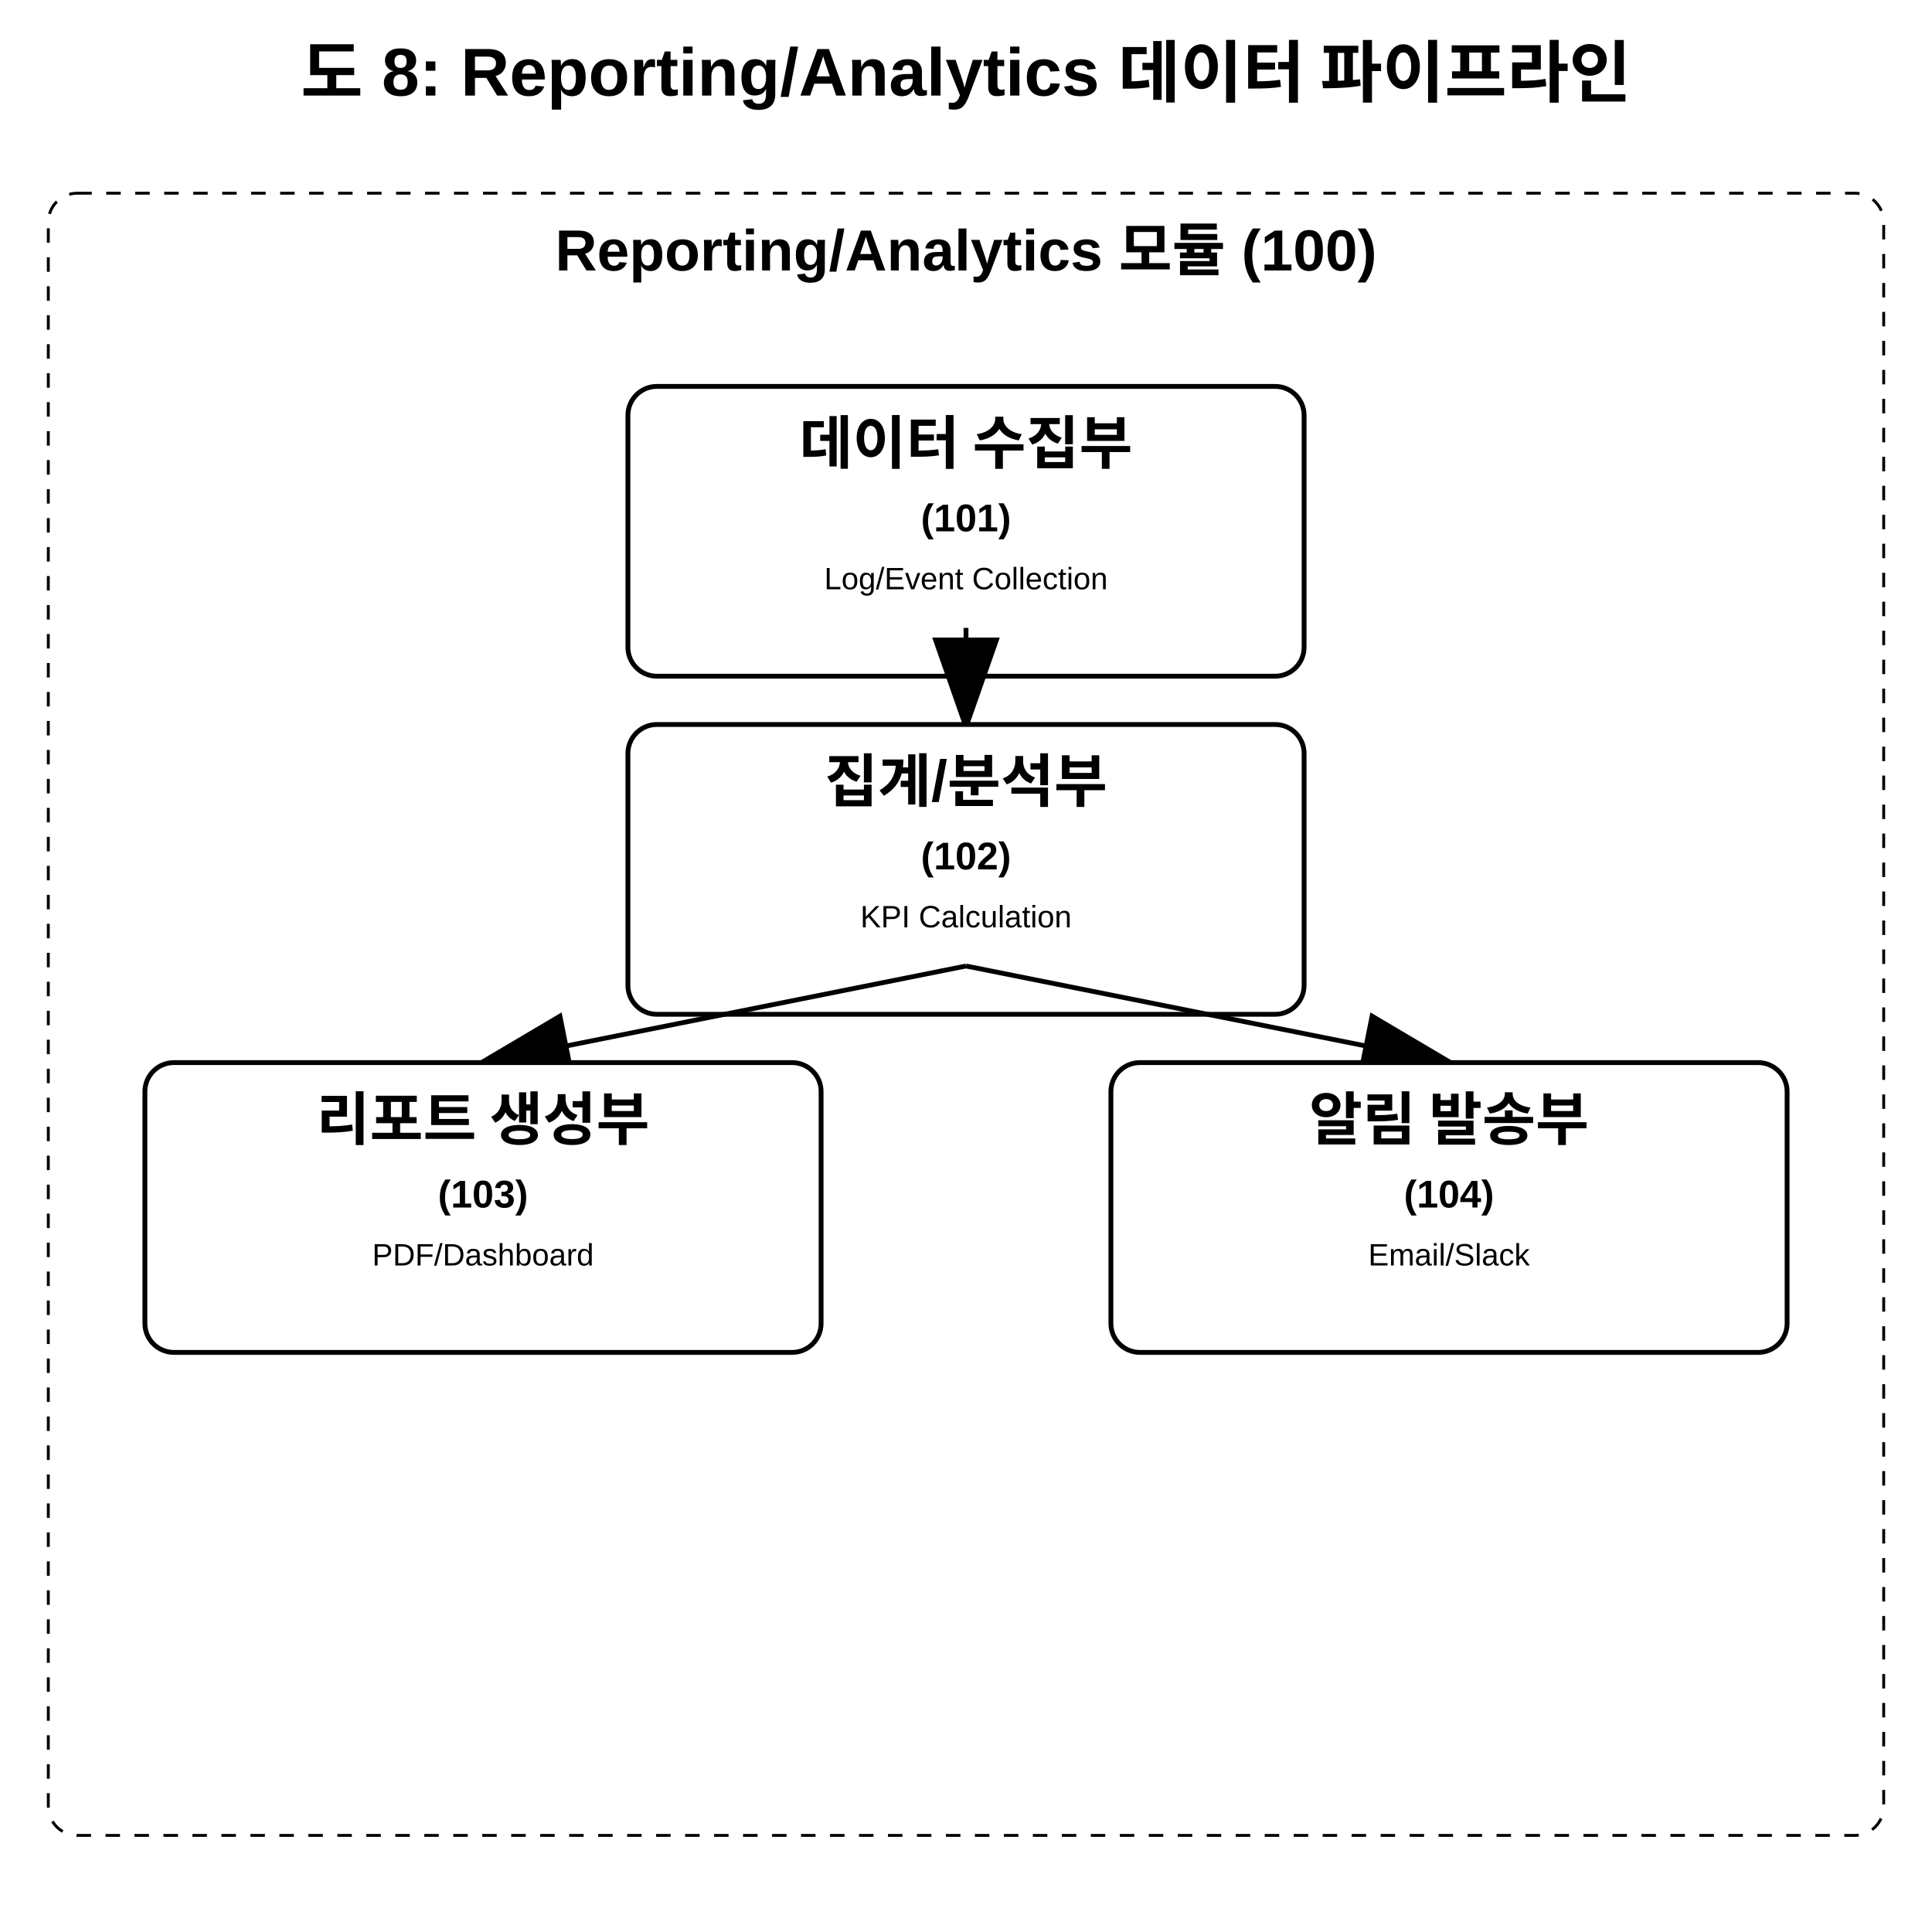
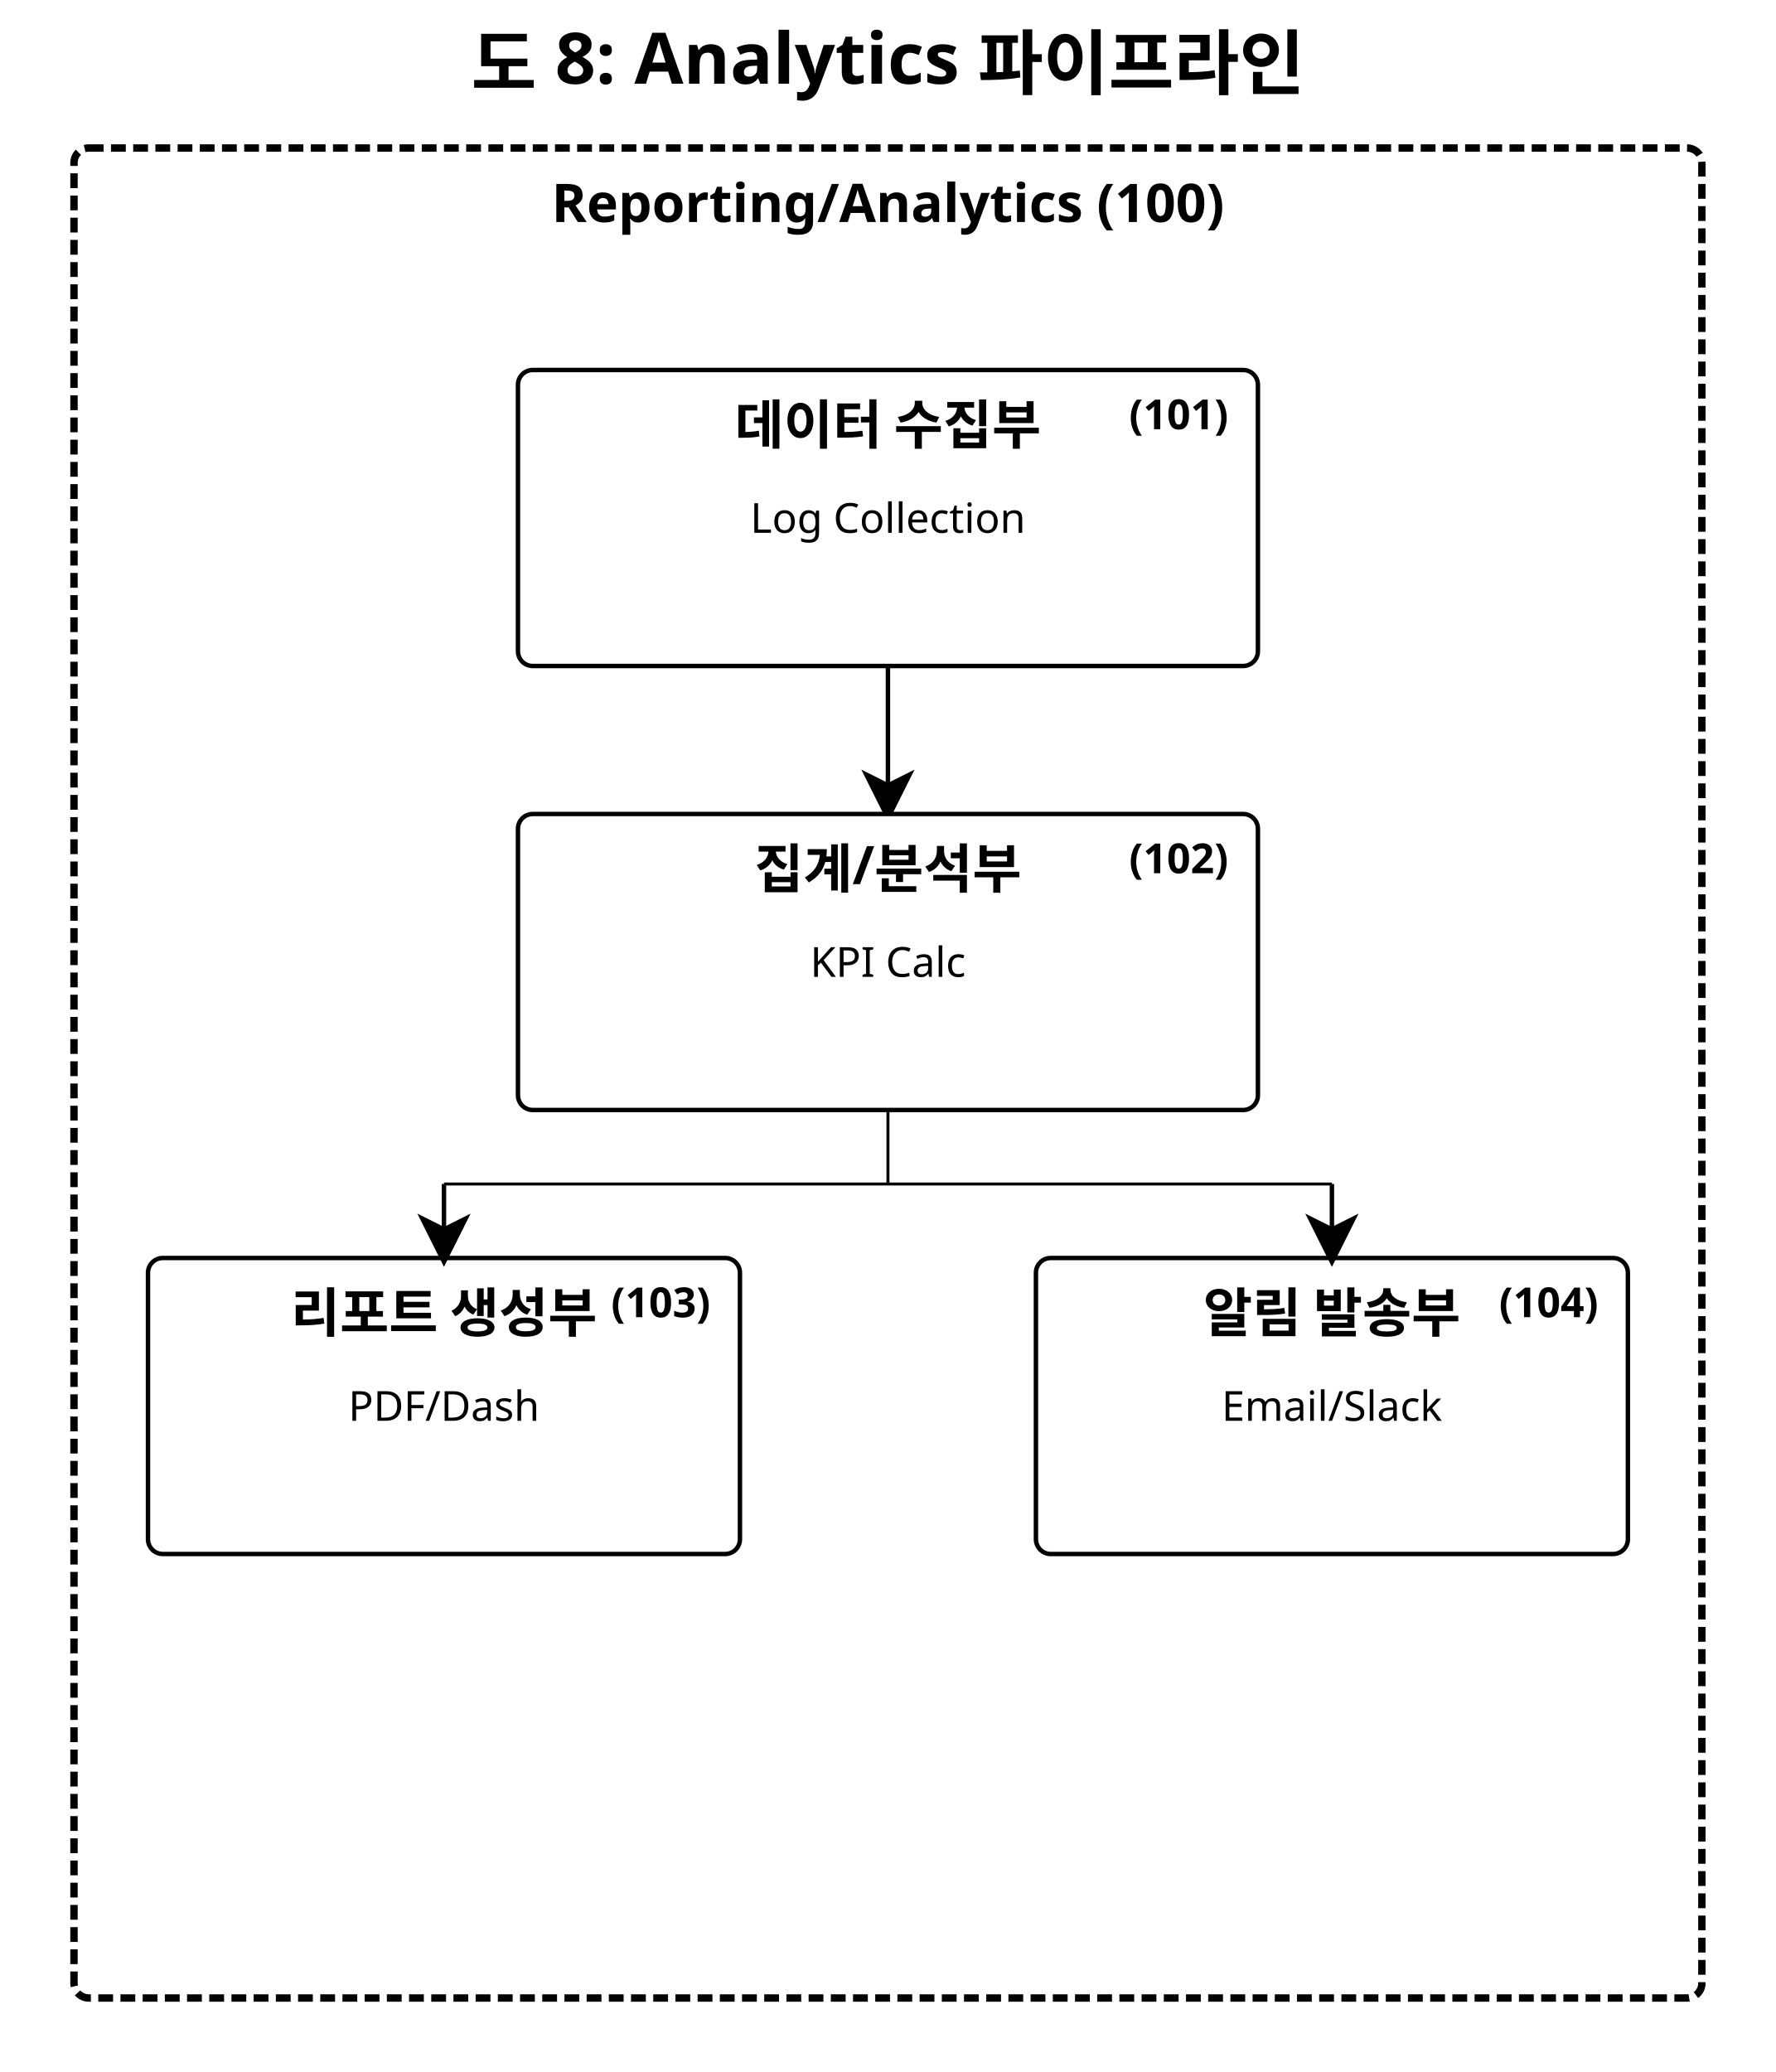
- <svg xmlns="http://www.w3.org/2000/svg" width="2000" height="2000" viewBox="0 0 2000 2000">
+ <svg xmlns="http://www.w3.org/2000/svg" width="1200" height="1400" viewBox="0 0 1200 1400">
  <rect width="100%" height="100%" fill="white" />
  <defs>
-     <marker id="arrowhead" markerWidth="20" markerHeight="14" refX="18" refY="7" orient="auto">
-       <polygon points="0 0, 20 7, 0 14" fill="black" />
+     <marker id="arrowhead" markerWidth="12" markerHeight="12" refX="10" refY="6" orient="auto">
+       <path d="M0,0 L12,6 L0,12 L3,6 Z" fill="black" />
    </marker>
  </defs>
-   <text x="1000" y="100" text-anchor="middle" font-family="Malgun Gothic, AppleGothic, Dotum, Arial, sans-serif" font-size="70" font-weight="bold">도 8: Reporting/Analytics 데이터 파이프라인</text>
-   <rect x="50" y="200" width="1900" height="1700" fill="white" stroke="black" stroke-width="3" rx="30" stroke-dasharray="15,15" />
-   <text x="1000" y="280" text-anchor="middle" font-family="Malgun Gothic, AppleGothic, Dotum, Arial, sans-serif" font-size="60" font-weight="bold">Reporting/Analytics 모듈 (100)</text>
-   <rect x="650" y="400" width="700" height="300" fill="white" stroke="black" stroke-width="5" rx="30" />
-   <text x="1000.0" y="480" text-anchor="middle" font-family="Malgun Gothic, AppleGothic, Dotum, Arial, sans-serif" font-size="60" font-weight="bold">데이터 수집부</text>
-   <text x="1000.0" y="550" text-anchor="middle" font-family="Malgun Gothic, AppleGothic, Dotum, Arial, sans-serif" font-size="40" font-weight="bold">(101)</text>
-   <text x="1000.0" y="610" text-anchor="middle" font-family="Malgun Gothic, AppleGothic, Dotum, Arial, sans-serif" font-size="32" font-weight="normal">Log/Event Collection</text>
-   <line x1="1000" y1="650" x2="1000" y2="750" stroke="black" stroke-width="5" marker-end="url(#arrowhead)" />
-   <rect x="650" y="750" width="700" height="300" fill="white" stroke="black" stroke-width="5" rx="30" />
-   <text x="1000.0" y="830" text-anchor="middle" font-family="Malgun Gothic, AppleGothic, Dotum, Arial, sans-serif" font-size="60" font-weight="bold">집계/분석부</text>
-   <text x="1000.0" y="900" text-anchor="middle" font-family="Malgun Gothic, AppleGothic, Dotum, Arial, sans-serif" font-size="40" font-weight="bold">(102)</text>
-   <text x="1000.0" y="960" text-anchor="middle" font-family="Malgun Gothic, AppleGothic, Dotum, Arial, sans-serif" font-size="32" font-weight="normal">KPI Calculation</text>
-   <line x1="1000" y1="1000" x2="500" y2="1100" stroke="black" stroke-width="5" marker-end="url(#arrowhead)" />
-   <line x1="1000" y1="1000" x2="1500" y2="1100" stroke="black" stroke-width="5" marker-end="url(#arrowhead)" />
-   <rect x="150" y="1100" width="700" height="300" fill="white" stroke="black" stroke-width="5" rx="30" />
-   <text x="500.0" y="1180" text-anchor="middle" font-family="Malgun Gothic, AppleGothic, Dotum, Arial, sans-serif" font-size="60" font-weight="bold">리포트 생성부</text>
-   <text x="500.0" y="1250" text-anchor="middle" font-family="Malgun Gothic, AppleGothic, Dotum, Arial, sans-serif" font-size="40" font-weight="bold">(103)</text>
-   <text x="500.0" y="1310" text-anchor="middle" font-family="Malgun Gothic, AppleGothic, Dotum, Arial, sans-serif" font-size="32" font-weight="normal">PDF/Dashboard</text>
-   <rect x="1150" y="1100" width="700" height="300" fill="white" stroke="black" stroke-width="5" rx="30" />
-   <text x="1500.0" y="1180" text-anchor="middle" font-family="Malgun Gothic, AppleGothic, Dotum, Arial, sans-serif" font-size="60" font-weight="bold">알림 발송부</text>
-   <text x="1500.0" y="1250" text-anchor="middle" font-family="Malgun Gothic, AppleGothic, Dotum, Arial, sans-serif" font-size="40" font-weight="bold">(104)</text>
-   <text x="1500.0" y="1310" text-anchor="middle" font-family="Malgun Gothic, AppleGothic, Dotum, Arial, sans-serif" font-size="32" font-weight="normal">Email/Slack</text>
+   <text x="600" y="60" text-anchor="middle" font-family="Malgun Gothic, AppleGothic, Dotum, sans-serif" font-size="48" font-weight="bold">도 8: Analytics 파이프라인</text>
+   <rect x="50" y="100" width="1100" height="1250" fill="white" stroke="black" stroke-width="5" rx="10" stroke-dasharray="10,5" />
+   <text x="600.0" y="150" text-anchor="middle" font-family="Malgun Gothic, AppleGothic, Dotum, sans-serif" font-size="36" font-weight="bold">Reporting/Analytics (100)</text>
+   <rect x="350.0" y="250" width="500" height="200" fill="white" stroke="black" stroke-width="3" rx="10" />
+   <text x="600.0" y="300" text-anchor="middle" font-family="Malgun Gothic, AppleGothic, Dotum, sans-serif" font-size="36" font-weight="bold">데이터 수집부</text>
+   <text x="830.0" y="290" text-anchor="end" font-family="Malgun Gothic, AppleGothic, Dotum, sans-serif" font-size="28" font-weight="bold">(101)</text>
+   <text x="600.0" y="360" text-anchor="middle" font-family="Malgun Gothic, AppleGothic, Dotum, sans-serif" font-size="28" font-weight="normal">Log Collection</text>
+   <path d="M 600,450 L 600,550" stroke="black" stroke-width="3" fill="none" marker-end="url(#arrowhead)" />
+   <rect x="350.0" y="550" width="500" height="200" fill="white" stroke="black" stroke-width="3" rx="10" />
+   <text x="600.0" y="600" text-anchor="middle" font-family="Malgun Gothic, AppleGothic, Dotum, sans-serif" font-size="36" font-weight="bold">집계/분석부</text>
+   <text x="830.0" y="590" text-anchor="end" font-family="Malgun Gothic, AppleGothic, Dotum, sans-serif" font-size="28" font-weight="bold">(102)</text>
+   <text x="600.0" y="660" text-anchor="middle" font-family="Malgun Gothic, AppleGothic, Dotum, sans-serif" font-size="28" font-weight="normal">KPI Calc</text>
+   <path d="M 600,750 L 600,800" stroke="black" stroke-width="2" fill="none" />
+   <path d="M 300,800 L 900,800" stroke="black" stroke-width="2" fill="none" />
+   <rect x="100" y="850" width="400" height="200" fill="white" stroke="black" stroke-width="3" rx="10" />
+   <text x="300.0" y="900" text-anchor="middle" font-family="Malgun Gothic, AppleGothic, Dotum, sans-serif" font-size="36" font-weight="bold">리포트 생성부</text>
+   <text x="480" y="890" text-anchor="end" font-family="Malgun Gothic, AppleGothic, Dotum, sans-serif" font-size="28" font-weight="bold">(103)</text>
+   <text x="300.0" y="960" text-anchor="middle" font-family="Malgun Gothic, AppleGothic, Dotum, sans-serif" font-size="28" font-weight="normal">PDF/Dash</text>
+   <path d="M 300,800 L 300,850" stroke="black" stroke-width="3" fill="none" marker-end="url(#arrowhead)" />
+   <rect x="700" y="850" width="400" height="200" fill="white" stroke="black" stroke-width="3" rx="10" />
+   <text x="900.0" y="900" text-anchor="middle" font-family="Malgun Gothic, AppleGothic, Dotum, sans-serif" font-size="36" font-weight="bold">알림 발송부</text>
+   <text x="1080" y="890" text-anchor="end" font-family="Malgun Gothic, AppleGothic, Dotum, sans-serif" font-size="28" font-weight="bold">(104)</text>
+   <text x="900.0" y="960" text-anchor="middle" font-family="Malgun Gothic, AppleGothic, Dotum, sans-serif" font-size="28" font-weight="normal">Email/Slack</text>
+   <path d="M 900,800 L 900,850" stroke="black" stroke-width="3" fill="none" marker-end="url(#arrowhead)" />
</svg>
